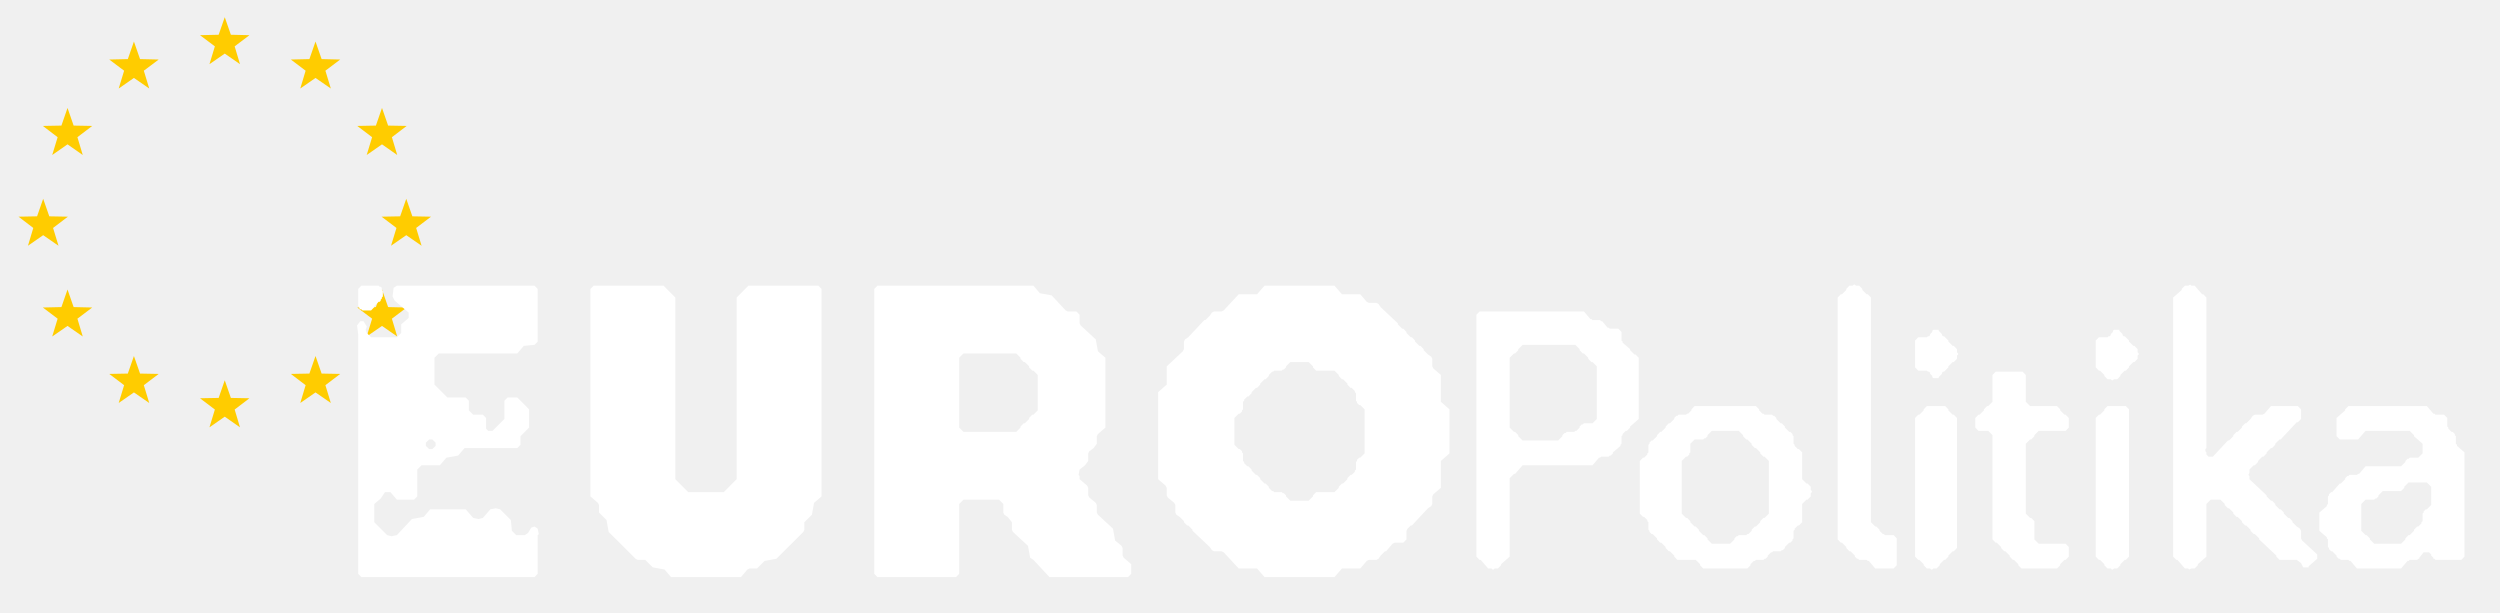
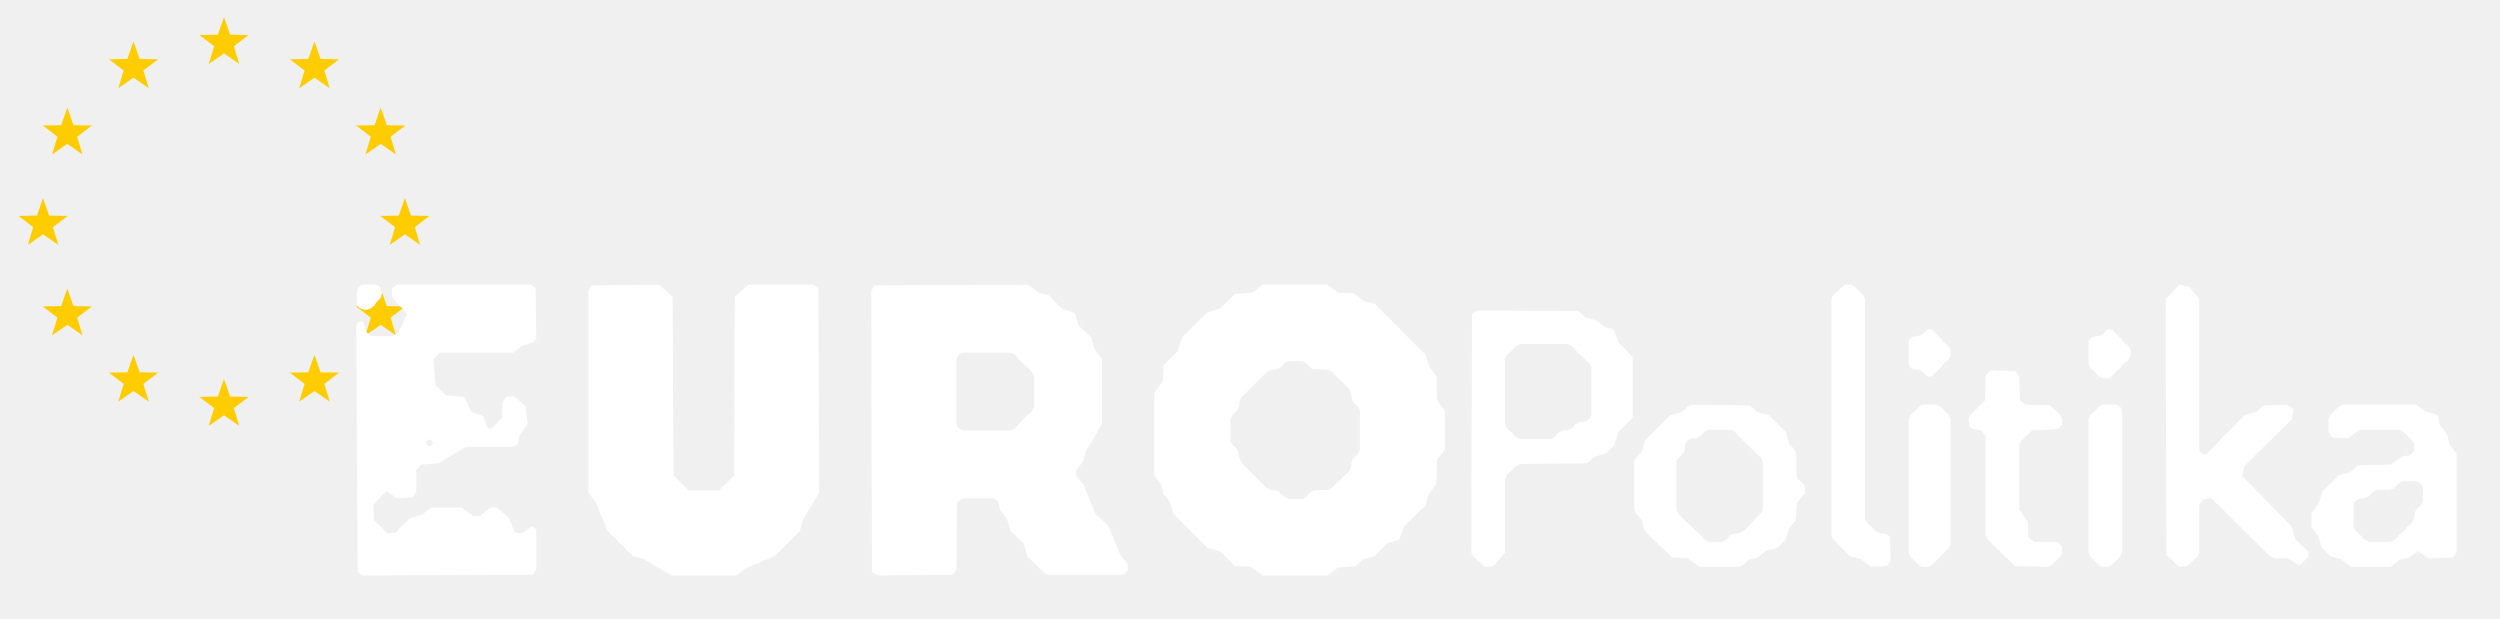
- <svg xmlns="http://www.w3.org/2000/svg" viewBox="0 0 290.64 71.21" width="100%" height="100%" fill-rule="evenodd" clip-rule="evenodd">
+ <svg xmlns="http://www.w3.org/2000/svg" viewBox="0 0 291.64 72.21" width="100%" height="100%" fill-rule="evenodd" clip-rule="evenodd">
  <g fill="#FFCC00">
    <polygon points="26.13,2.00 26.84,4.04 29.00,4.09 27.28,5.39 27.90,7.46 26.13,6.23 24.35,7.46 24.98,5.39 23.25,4.09 25.42,4.04" />
    <polygon points="36.68,4.83 37.39,6.87 39.55,6.92 37.83,8.22 38.46,10.29 36.68,9.06 34.91,10.29 35.53,8.22 33.81,6.92 35.97,6.87" />
    <polygon points="44.41,12.55 45.12,14.60 47.28,14.64 45.56,15.95 46.18,18.02 44.41,16.78 42.63,18.02 43.26,15.95 41.53,14.64 43.70,14.60" />
    <polygon points="47.23,23.11 47.94,25.15 50.11,25.19 48.38,26.50 49.01,28.57 47.23,27.34 45.46,28.57 46.09,26.50 44.36,25.19 46.52,25.15" />
    <polygon points="44.41,33.66 45.12,35.70 47.28,35.75 45.56,37.05 46.18,39.12 44.41,37.89 42.63,39.12 43.26,37.05 41.53,35.75 43.70,35.70" />
    <polygon points="36.68,41.39 37.39,43.43 39.55,43.47 37.83,44.78 38.46,46.85 36.68,45.62 34.91,46.85 35.53,44.78 33.81,43.47 35.97,43.43" />
    <polygon points="26.13,44.21 26.84,46.26 29.00,46.30 27.28,47.61 27.90,49.68 26.13,48.44 24.35,49.68 24.98,47.61 23.25,46.30 25.42,46.26" />
    <polygon points="15.57,41.39 16.28,43.43 18.45,43.47 16.72,44.78 17.35,46.85 15.57,45.62 13.80,46.85 14.43,44.78 12.70,43.47 14.86,43.43" />
    <polygon points="7.85,33.66 8.56,35.70 10.72,35.75 9.00,37.05 9.62,39.12 7.85,37.89 6.07,39.12 6.70,37.05 4.98,35.75 7.14,35.70" />
    <polygon points="5.02,23.11 5.73,25.15 7.89,25.19 6.17,26.50 6.80,28.57 5.02,27.34 3.25,28.57 3.87,26.50 2.15,25.19 4.31,25.15" />
    <polygon points="7.85,12.55 8.56,14.60 10.72,14.64 9.00,15.95 9.62,18.02 7.85,16.78 6.07,18.02 6.70,15.95 4.98,14.64 7.14,14.60" />
    <polygon points="15.57,4.83 16.28,6.87 18.45,6.92 16.72,8.22 17.35,10.29 15.57,9.06 13.80,10.29 14.43,8.22 12.70,6.92 14.86,6.87" />
  </g>
  <g fill="#FFFFFF">
-     <path d="M 273.01 47.21 L 272.64 47.59 L 272.64 47.71 L 271.64 48.59 L 271.64 50.71 L 272.01 51.09 L 274.14 51.09 L 275.01 50.09 L 280.14 50.09 L 280.64 50.59 L 280.64 50.71 L 281.64 51.59 L 281.64 52.71 L 281.14 53.21 L 280.14 53.21 L 280.01 53.34 L 279.89 53.34 L 279.64 53.59 L 279.64 53.71 L 279.14 54.21 L 275.01 54.21 L 274.26 55.09 L 274.14 55.09 L 274.01 55.21 L 273.14 55.21 L 273.01 55.34 L 272.89 55.34 L 272.64 55.59 L 272.64 55.71 L 272.14 56.21 L 272.01 56.21 L 271.14 57.21 L 271.01 57.21 L 270.76 57.46 L 270.76 57.59 L 270.64 57.71 L 270.64 58.59 L 270.51 58.71 L 270.51 58.84 L 269.64 59.59 L 269.64 61.71 L 270.51 62.46 L 270.51 62.59 L 270.64 62.71 L 270.64 63.59 L 270.76 63.71 L 270.76 63.84 L 271.01 64.09 L 271.14 64.09 L 271.64 64.59 L 271.64 64.71 L 271.89 64.96 L 272.01 64.96 L 272.14 65.09 L 273.01 65.09 L 273.14 65.21 L 273.26 65.21 L 274.01 66.09 L 279.14 66.09 L 279.89 65.21 L 280.01 65.21 L 280.14 65.09 L 281.01 65.09 L 281.14 64.96 L 281.26 64.96 L 281.26 64.84 L 281.76 64.21 L 282.39 64.21 L 282.64 64.46 L 282.64 64.59 L 282.89 64.84 L 282.89 64.96 L 283.01 64.96 L 283.14 65.09 L 286.14 65.09 L 286.51 64.71 L 286.51 52.59 L 285.64 51.84 L 285.64 51.71 L 285.51 51.59 L 285.51 50.71 L 285.39 50.59 L 285.39 50.46 L 285.14 50.21 L 285.01 50.21 L 284.64 49.84 L 284.64 49.71 L 284.51 49.59 L 284.51 48.59 L 284.14 48.21 L 283.14 48.21 L 283.01 48.09 L 282.89 48.09 L 282.14 47.21 Z M 282.14 56.09 L 282.64 56.59 L 282.64 58.71 L 282.14 59.21 L 282.01 59.21 L 281.76 59.46 L 281.76 59.59 L 281.64 59.71 L 281.64 60.59 L 281.51 60.71 L 281.51 60.84 L 281.14 61.21 L 281.01 61.21 L 280.64 61.59 L 280.64 61.71 L 280.14 62.21 L 280.01 62.21 L 279.64 62.59 L 279.64 62.71 L 279.14 63.21 L 276.01 63.21 L 275.51 62.71 L 275.51 62.59 L 275.14 62.21 L 275.01 62.21 L 274.51 61.71 L 274.51 58.59 L 275.01 58.09 L 276.01 58.09 L 276.14 57.96 L 276.26 57.96 L 276.51 57.71 L 276.51 57.59 L 277.01 57.09 L 279.14 57.09 L 279.51 56.71 L 279.51 56.59 L 280.01 56.09 Z" />
-     <path d="M 247.14 47.21 L 245.01 47.21 L 244.64 47.59 L 244.64 47.71 L 244.14 48.21 L 244.01 48.21 L 243.64 48.59 L 243.64 64.71 L 244.01 65.09 L 244.14 65.09 L 244.64 65.59 L 244.64 65.71 L 245.01 66.09 L 245.39 66.09 L 245.51 66.21 L 245.64 66.21 L 245.76 66.09 L 246.14 66.09 L 246.51 65.71 L 246.51 65.59 L 247.01 65.09 L 247.14 65.09 L 247.51 64.71 L 247.51 47.59 Z" />
-     <path d="M 226.14 47.21 L 224.01 47.21 L 223.64 47.59 L 223.64 47.71 L 223.14 48.21 L 223.01 48.21 L 222.64 48.59 L 222.64 64.71 L 223.01 65.09 L 223.14 65.09 L 223.64 65.59 L 223.64 65.71 L 224.01 66.09 L 224.39 66.09 L 224.51 66.21 L 224.64 66.21 L 224.76 66.09 L 225.14 66.09 L 225.51 65.71 L 225.51 65.59 L 226.01 65.09 L 226.14 65.09 L 226.51 64.71 L 226.51 64.59 L 227.01 64.09 L 227.14 64.09 L 227.51 63.71 L 227.51 48.59 L 227.14 48.21 L 227.01 48.21 L 226.51 47.71 L 226.51 47.59 Z" />
-     <path d="M 197.01 47.21 L 196.64 47.59 L 196.64 47.71 L 196.26 48.09 L 196.14 48.09 L 196.01 48.21 L 195.14 48.21 L 195.01 48.34 L 194.89 48.34 L 194.64 48.59 L 194.64 48.71 L 194.14 49.21 L 194.01 49.21 L 193.64 49.59 L 193.64 49.71 L 193.14 50.21 L 193.01 50.21 L 192.64 50.59 L 192.64 50.71 L 192.14 51.21 L 192.01 51.21 L 191.76 51.46 L 191.76 51.59 L 191.64 51.71 L 191.64 52.59 L 191.51 52.71 L 191.51 52.84 L 191.14 53.21 L 191.01 53.21 L 190.64 53.59 L 190.64 59.71 L 191.01 60.09 L 191.14 60.09 L 191.51 60.46 L 191.51 60.59 L 191.64 60.71 L 191.64 61.59 L 191.76 61.71 L 191.76 61.84 L 192.01 62.09 L 192.14 62.09 L 192.64 62.59 L 192.64 62.71 L 193.01 63.09 L 193.14 63.09 L 193.64 63.59 L 193.64 63.71 L 194.01 64.09 L 194.14 64.09 L 194.64 64.59 L 194.64 64.71 L 195.01 65.09 L 197.14 65.09 L 197.64 65.59 L 197.64 65.71 L 198.01 66.09 L 203.14 66.09 L 203.51 65.71 L 203.51 65.59 L 203.89 65.21 L 204.01 65.21 L 204.14 65.09 L 205.01 65.09 L 205.14 64.96 L 205.26 64.96 L 205.51 64.71 L 205.51 64.59 L 205.89 64.21 L 206.01 64.21 L 206.14 64.09 L 207.01 64.09 L 207.14 63.96 L 207.26 63.96 L 207.51 63.71 L 207.51 63.59 L 208.01 63.09 L 208.14 63.09 L 208.39 62.84 L 208.39 62.71 L 208.51 62.59 L 208.51 61.71 L 208.64 61.59 L 208.64 61.46 L 209.01 61.09 L 209.14 61.09 L 209.51 60.71 L 209.51 58.59 L 210.01 58.09 L 210.14 58.09 L 210.51 57.71 L 210.51 57.34 L 210.64 57.21 L 210.64 57.09 L 210.51 56.96 L 210.51 56.59 L 210.14 56.21 L 210.01 56.21 L 209.51 55.71 L 209.51 52.59 L 209.14 52.21 L 209.01 52.21 L 208.64 51.84 L 208.64 51.71 L 208.51 51.59 L 208.51 50.71 L 208.39 50.59 L 208.39 50.46 L 208.14 50.21 L 208.01 50.21 L 207.51 49.71 L 207.51 49.59 L 207.14 49.21 L 207.01 49.21 L 206.51 48.71 L 206.51 48.59 L 206.26 48.34 L 206.14 48.34 L 206.01 48.21 L 205.14 48.21 L 205.01 48.09 L 204.89 48.09 L 204.51 47.71 L 204.51 47.59 L 204.14 47.21 Z M 199.01 50.09 L 202.14 50.09 L 202.64 50.59 L 202.64 50.71 L 203.01 51.09 L 203.14 51.09 L 203.64 51.59 L 203.64 51.71 L 204.01 52.09 L 204.14 52.09 L 204.64 52.59 L 204.64 52.71 L 205.01 53.09 L 205.14 53.09 L 205.64 53.59 L 205.64 59.71 L 205.14 60.21 L 205.01 60.21 L 204.64 60.59 L 204.64 60.71 L 204.14 61.21 L 204.01 61.21 L 203.64 61.59 L 203.64 61.71 L 203.26 62.09 L 203.14 62.09 L 203.01 62.21 L 202.14 62.21 L 202.01 62.34 L 201.89 62.34 L 201.64 62.59 L 201.64 62.71 L 201.14 63.21 L 199.01 63.21 L 198.51 62.71 L 198.51 62.59 L 198.14 62.21 L 198.01 62.21 L 197.51 61.71 L 197.51 61.59 L 197.14 61.21 L 197.01 61.21 L 196.51 60.71 L 196.51 60.59 L 196.14 60.21 L 196.01 60.21 L 195.51 59.71 L 195.51 53.59 L 196.01 53.09 L 196.14 53.09 L 196.39 52.84 L 196.39 52.71 L 196.51 52.59 L 196.51 51.59 L 197.01 51.09 L 198.01 51.09 L 198.14 50.96 L 198.26 50.96 L 198.51 50.71 L 198.51 50.59 Z" />
-     <path d="M 232.01 43.21 L 231.64 43.59 L 231.64 46.71 L 231.14 47.21 L 231.01 47.21 L 230.64 47.59 L 230.64 47.71 L 230.14 48.21 L 230.01 48.21 L 229.64 48.59 L 229.64 49.71 L 230.01 50.09 L 231.14 50.09 L 231.64 50.59 L 231.64 62.71 L 232.01 63.09 L 232.14 63.09 L 232.64 63.59 L 232.64 63.71 L 233.01 64.09 L 233.14 64.09 L 233.64 64.59 L 233.64 64.71 L 234.01 65.09 L 234.14 65.09 L 234.64 65.59 L 234.64 65.71 L 235.01 66.09 L 239.14 66.09 L 239.51 65.71 L 239.51 65.59 L 240.01 65.09 L 240.14 65.09 L 240.51 64.71 L 240.51 63.59 L 240.14 63.21 L 237.01 63.21 L 236.51 62.71 L 236.51 60.59 L 236.14 60.21 L 236.01 60.21 L 235.51 59.71 L 235.51 51.59 L 236.01 51.09 L 236.14 51.09 L 236.51 50.71 L 236.51 50.59 L 237.01 50.09 L 240.14 50.09 L 240.51 49.71 L 240.51 48.59 L 240.14 48.21 L 240.01 48.21 L 239.51 47.71 L 239.51 47.59 L 239.14 47.21 L 236.01 47.21 L 235.51 46.71 L 235.51 43.59 L 235.14 43.21 Z" />
-     <path d="M 246.39 38.34 L 245.76 38.34 L 245.64 38.46 L 245.64 38.59 L 245.39 38.84 L 245.39 38.96 L 245.26 39.09 L 245.14 39.09 L 245.01 39.21 L 244.01 39.21 L 243.64 39.59 L 243.64 42.71 L 244.01 43.09 L 244.14 43.09 L 244.64 43.59 L 244.64 43.71 L 245.01 44.09 L 245.39 44.09 L 245.51 44.21 L 245.64 44.21 L 245.76 44.09 L 246.14 44.09 L 246.51 43.71 L 246.51 43.59 L 247.01 43.09 L 247.14 43.09 L 247.51 42.71 L 247.51 42.59 L 248.01 42.09 L 248.14 42.09 L 248.51 41.71 L 248.51 41.34 L 248.64 41.21 L 248.64 41.09 L 248.51 40.96 L 248.51 40.59 L 248.14 40.21 L 248.01 40.21 L 247.51 39.71 L 247.51 39.59 L 247.01 39.09 L 246.89 39.09 L 246.76 38.96 L 246.76 38.84 L 246.39 38.46 Z" />
-     <path d="M 224.76 38.34 L 224.64 38.46 L 224.64 38.59 L 224.39 38.84 L 224.39 38.96 L 224.26 39.09 L 224.14 39.09 L 224.01 39.21 L 223.01 39.21 L 222.64 39.59 L 222.64 42.71 L 223.01 43.09 L 224.01 43.09 L 224.14 43.21 L 224.26 43.21 L 224.39 43.34 L 224.39 43.46 L 224.64 43.71 L 224.64 43.84 L 224.76 43.96 L 225.39 43.96 L 225.39 43.84 L 225.76 43.46 L 225.76 43.34 L 225.89 43.21 L 226.01 43.21 L 226.51 42.71 L 226.51 42.59 L 227.01 42.09 L 227.14 42.09 L 227.51 41.71 L 227.51 41.34 L 227.64 41.21 L 227.64 41.09 L 227.51 40.96 L 227.51 40.59 L 227.14 40.21 L 227.01 40.21 L 226.51 39.71 L 226.51 39.59 L 226.01 39.09 L 225.89 39.09 L 225.76 38.96 L 225.76 38.84 L 225.39 38.46 L 225.39 38.34 Z" />
-     <path d="M 184.14 36.21 L 172.01 36.21 L 171.64 36.59 L 171.64 64.71 L 172.01 65.09 L 172.14 65.09 L 173.01 66.09 L 173.39 66.09 L 173.51 66.21 L 173.64 66.21 L 173.76 66.09 L 174.14 66.09 L 174.51 65.71 L 174.51 65.59 L 175.51 64.71 L 175.51 55.59 L 176.01 55.09 L 176.14 55.09 L 177.01 54.09 L 185.14 54.09 L 185.89 53.21 L 186.01 53.21 L 186.14 53.09 L 187.01 53.09 L 187.14 52.96 L 187.26 52.96 L 187.51 52.71 L 187.51 52.59 L 188.39 51.84 L 188.39 51.71 L 188.51 51.59 L 188.51 50.71 L 188.64 50.59 L 188.64 50.46 L 189.01 50.09 L 189.14 50.09 L 189.51 49.71 L 189.51 49.59 L 190.51 48.71 L 190.51 41.59 L 190.14 41.21 L 190.01 41.21 L 189.51 40.71 L 189.51 40.59 L 188.64 39.84 L 188.64 39.71 L 188.51 39.59 L 188.51 38.59 L 188.14 38.21 L 187.14 38.21 L 187.01 38.09 L 186.89 38.09 L 186.26 37.34 L 186.14 37.34 L 186.01 37.21 L 185.14 37.21 L 185.01 37.09 L 184.89 37.09 Z M 175.51 41.59 L 176.01 41.09 L 176.14 41.09 L 176.51 40.71 L 176.51 40.59 L 177.01 40.09 L 183.14 40.09 L 183.64 40.59 L 183.64 40.71 L 184.01 41.09 L 184.14 41.09 L 184.64 41.59 L 184.64 41.71 L 185.01 42.09 L 185.14 42.09 L 185.64 42.59 L 185.64 48.71 L 185.14 49.21 L 184.14 49.21 L 184.01 49.34 L 183.89 49.34 L 183.64 49.59 L 183.64 49.71 L 183.26 50.09 L 183.14 50.09 L 183.01 50.21 L 182.14 50.21 L 182.01 50.34 L 181.89 50.34 L 181.64 50.59 L 181.64 50.71 L 181.14 51.21 L 177.01 51.21 L 176.51 50.71 L 176.51 50.59 L 176.14 50.21 L 176.01 50.21 L 175.51 49.71 Z" />
-     <path d="M 147.01 33.21 L 146.14 34.21 L 144.01 34.21 L 142.26 36.09 L 142.01 36.21 L 141.14 36.21 L 140.89 36.34 L 140.64 36.71 L 140.14 37.21 L 140.01 37.21 L 138.14 39.21 L 137.76 39.46 L 137.64 39.71 L 137.64 40.59 L 137.51 40.84 L 135.64 42.59 L 135.64 44.71 L 134.64 45.59 L 134.64 55.71 L 135.51 56.46 L 135.64 56.71 L 135.64 57.59 L 135.76 57.84 L 136.51 58.46 L 136.64 58.71 L 136.64 59.59 L 136.76 59.84 L 137.14 60.09 L 137.64 60.59 L 137.64 60.71 L 138.01 61.09 L 138.14 61.09 L 138.64 61.59 L 138.64 61.71 L 140.64 63.59 L 140.89 63.96 L 141.14 64.09 L 142.01 64.09 L 142.26 64.21 L 144.01 66.09 L 146.14 66.09 L 147.01 67.09 L 155.14 67.09 L 156.01 66.09 L 158.14 66.09 L 158.89 65.21 L 159.14 65.09 L 160.01 65.09 L 160.26 64.96 L 160.51 64.59 L 161.01 64.09 L 161.14 64.09 L 161.89 63.21 L 162.14 63.09 L 163.14 63.09 L 163.51 62.71 L 163.51 61.71 L 163.64 61.46 L 164.01 61.09 L 164.14 61.09 L 166.01 59.09 L 166.39 58.84 L 166.51 58.59 L 166.51 57.71 L 166.64 57.46 L 167.51 56.71 L 167.51 53.59 L 168.51 52.71 L 168.51 47.59 L 167.51 46.71 L 167.51 43.59 L 166.64 42.84 L 166.51 42.59 L 166.51 41.71 L 166.39 41.46 L 166.01 41.21 L 165.51 40.71 L 165.51 40.59 L 165.14 40.21 L 165.01 40.21 L 164.51 39.71 L 164.51 39.59 L 164.14 39.21 L 164.01 39.21 L 163.51 38.71 L 163.51 38.59 L 163.14 38.21 L 163.01 38.21 L 162.51 37.71 L 162.51 37.59 L 160.51 35.71 L 160.26 35.34 L 160.01 35.21 L 159.14 35.21 L 158.89 35.09 L 158.14 34.21 L 156.01 34.21 L 155.14 33.21 Z M 150.01 42.09 L 152.14 42.09 L 152.64 42.59 L 152.64 42.71 L 153.01 43.09 L 155.14 43.09 L 155.64 43.59 L 155.64 43.71 L 156.01 44.09 L 156.14 44.09 L 156.64 44.59 L 156.64 44.71 L 157.01 45.09 L 157.14 45.09 L 157.51 45.46 L 157.51 45.59 L 157.64 45.71 L 157.64 46.59 L 157.76 46.71 L 157.76 46.84 L 158.01 47.09 L 158.14 47.09 L 158.64 47.59 L 158.64 52.71 L 158.14 53.21 L 158.01 53.21 L 157.76 53.46 L 157.76 53.59 L 157.64 53.71 L 157.64 54.59 L 157.51 54.71 L 157.51 54.84 L 157.14 55.21 L 157.01 55.21 L 156.64 55.59 L 156.64 55.71 L 156.14 56.21 L 156.01 56.21 L 155.64 56.59 L 155.64 56.71 L 155.14 57.21 L 153.01 57.21 L 152.64 57.59 L 152.64 57.71 L 152.14 58.21 L 150.01 58.21 L 149.51 57.71 L 149.51 57.59 L 149.26 57.34 L 149.14 57.34 L 149.01 57.21 L 148.14 57.21 L 148.01 57.09 L 147.89 57.09 L 147.51 56.71 L 147.51 56.59 L 147.14 56.21 L 147.01 56.21 L 146.51 55.71 L 146.51 55.59 L 146.14 55.21 L 146.01 55.21 L 145.51 54.71 L 145.51 54.59 L 145.14 54.21 L 145.01 54.21 L 144.64 53.84 L 144.64 53.71 L 144.51 53.59 L 144.51 52.71 L 144.39 52.59 L 144.39 52.46 L 144.14 52.21 L 144.01 52.21 L 143.51 51.71 L 143.51 48.59 L 144.01 48.09 L 144.14 48.09 L 144.39 47.84 L 144.39 47.71 L 144.51 47.59 L 144.51 46.71 L 144.64 46.59 L 144.64 46.46 L 145.01 46.09 L 145.14 46.09 L 145.51 45.71 L 145.51 45.59 L 146.01 45.09 L 146.14 45.09 L 146.51 44.71 L 146.51 44.59 L 147.01 44.09 L 147.14 44.09 L 147.51 43.71 L 147.51 43.59 L 147.89 43.21 L 148.01 43.21 L 148.14 43.09 L 149.01 43.09 L 149.14 42.96 L 149.26 42.96 L 149.51 42.71 L 149.51 42.59 Z" />
-     <path d="M 102.01 33.21 L 101.64 33.59 L 101.64 66.71 L 102.01 67.09 L 111.14 67.09 L 111.51 66.71 L 111.51 58.59 L 112.01 58.09 L 116.14 58.09 L 116.64 58.59 L 116.64 59.59 L 116.76 59.84 L 117.14 60.09 L 117.64 60.71 L 117.64 61.59 L 117.76 61.84 L 119.51 63.46 L 119.76 64.84 L 120.14 65.09 L 122.01 67.09 L 131.14 67.09 L 131.51 66.71 L 131.51 65.59 L 130.64 64.84 L 130.51 64.59 L 130.51 63.71 L 130.39 63.46 L 129.64 62.84 L 129.39 61.46 L 127.64 59.84 L 127.51 59.59 L 127.51 58.71 L 127.39 58.46 L 126.64 57.84 L 126.51 57.59 L 126.51 56.71 L 126.39 56.46 L 125.51 55.71 L 125.51 55.34 L 125.39 55.21 L 125.51 54.59 L 126.14 54.09 L 126.51 53.59 L 126.51 52.71 L 126.64 52.46 L 127.14 52.09 L 127.51 51.59 L 127.51 50.71 L 127.64 50.46 L 128.51 49.71 L 128.51 41.59 L 127.64 40.84 L 127.39 39.46 L 125.64 37.84 L 125.51 37.59 L 125.51 36.59 L 125.14 36.21 L 124.14 36.21 L 123.89 36.09 L 122.26 34.34 L 120.89 34.09 L 120.14 33.21 Z M 112.01 41.09 L 118.14 41.09 L 118.64 41.59 L 118.64 41.71 L 119.01 42.09 L 119.14 42.09 L 119.64 42.59 L 119.64 42.71 L 120.01 43.09 L 120.14 43.09 L 120.64 43.59 L 120.64 47.71 L 120.14 48.21 L 120.01 48.21 L 119.64 48.59 L 119.64 48.71 L 119.14 49.21 L 119.01 49.21 L 118.64 49.59 L 118.64 49.71 L 118.14 50.21 L 112.01 50.21 L 111.51 49.71 L 111.51 41.59 Z" />
-     <path d="M 69.01 33.21 L 68.64 33.59 L 68.64 57.71 L 69.51 58.46 L 69.64 58.71 L 69.64 59.59 L 70.51 60.46 L 70.76 61.84 L 73.89 64.96 L 74.14 65.09 L 75.01 65.09 L 75.89 65.96 L 77.26 66.21 L 78.01 67.09 L 86.14 67.09 L 86.89 66.21 L 87.14 66.09 L 88.01 66.09 L 88.89 65.21 L 90.26 64.96 L 93.39 61.84 L 93.51 61.59 L 93.51 60.71 L 94.39 59.84 L 94.64 58.46 L 95.51 57.71 L 95.51 33.59 L 95.14 33.21 L 87.01 33.21 L 85.64 34.59 L 85.64 55.71 L 84.14 57.21 L 80.01 57.21 L 78.51 55.71 L 78.51 34.59 L 77.14 33.21 Z" />
-     <path d="M 46.14 33.21 L 45.76 33.46 L 45.64 34.46 L 45.89 34.96 L 47.51 36.34 L 47.51 36.96 L 46.64 37.71 L 46.64 38.71 L 46.14 39.21 L 43.14 39.21 L 42.64 38.71 L 42.51 38.34 L 42.64 37.96 L 42.26 37.34 L 41.89 37.34 L 41.51 37.84 L 41.64 38.84 L 41.64 66.71 L 42.01 67.09 L 62.14 67.09 L 62.51 66.71 L 62.51 62.21 L 62.64 62.09 L 62.51 61.46 L 62.14 61.21 L 61.76 61.34 L 61.39 61.96 L 61.01 62.21 L 60.01 62.21 L 59.51 61.71 L 59.39 60.46 L 58.14 59.21 L 57.64 59.09 L 57.01 59.21 L 56.14 60.21 L 55.64 60.34 L 55.01 60.21 L 54.14 59.21 L 50.01 59.21 L 49.26 60.09 L 47.89 60.34 L 46.14 62.21 L 45.51 62.34 L 45.01 62.21 L 43.51 60.71 L 43.51 58.59 L 44.26 57.96 L 44.76 57.21 L 45.39 57.21 L 46.14 58.09 L 48.14 58.09 L 48.51 57.71 L 48.51 54.59 L 49.01 54.09 L 51.14 54.09 L 51.89 53.21 L 53.26 52.96 L 54.01 52.09 L 60.14 52.09 L 60.51 51.71 L 60.51 50.71 L 61.51 49.71 L 61.51 47.59 L 60.14 46.21 L 59.01 46.21 L 58.64 46.59 L 58.64 48.71 L 57.26 50.09 L 56.76 50.09 L 56.51 49.84 L 56.51 48.59 L 56.14 48.21 L 55.01 48.21 L 54.51 47.71 L 54.51 46.59 L 54.14 46.21 L 52.01 46.21 L 50.51 44.71 L 50.51 41.59 L 51.01 41.09 L 60.14 41.09 L 60.89 40.21 L 62.14 40.09 L 62.51 39.71 L 62.51 33.59 L 62.14 33.21 Z M 49.89 51.09 L 50.26 51.09 L 50.64 51.46 L 50.64 51.84 L 50.26 52.21 L 49.89 52.21 L 49.51 51.84 L 49.51 51.46 Z" />
-     <path d="M 42.01 33.21 L 41.64 33.59 L 41.64 35.59 L 41.76 35.71 L 41.76 35.84 L 41.89 35.96 L 42.01 35.96 L 42.14 36.09 L 43.14 36.09 L 43.51 35.71 L 43.51 35.59 L 44.01 35.09 L 44.14 35.09 L 44.26 34.96 L 44.26 34.84 L 44.39 34.71 L 44.39 34.59 L 44.51 34.46 L 44.51 33.84 L 44.39 33.71 L 44.39 33.46 L 44.26 33.34 L 44.14 33.34 L 44.01 33.21 Z" />
-     <path d="M 254.01 33.21 L 253.64 33.59 L 253.64 33.71 L 252.64 34.59 L 252.64 64.71 L 253.01 65.09 L 253.14 65.09 L 254.01 66.09 L 254.39 66.09 L 254.51 66.21 L 254.76 66.09 L 255.14 66.09 L 255.51 65.71 L 255.51 65.59 L 256.51 64.71 L 256.51 58.59 L 257.01 58.09 L 258.14 58.09 L 258.64 58.59 L 258.64 58.71 L 259.01 59.09 L 259.14 59.09 L 259.64 59.59 L 259.64 59.71 L 260.01 60.09 L 260.14 60.09 L 260.64 60.59 L 260.64 60.71 L 261.01 61.09 L 261.14 61.09 L 261.64 61.59 L 261.64 61.71 L 262.01 62.09 L 262.14 62.09 L 262.64 62.59 L 262.64 62.71 L 264.64 64.59 L 264.64 64.71 L 265.01 65.09 L 267.01 65.09 L 267.51 65.46 L 267.76 65.96 L 268.39 65.96 L 268.39 65.84 L 269.39 64.96 L 269.39 64.46 L 267.64 62.84 L 267.51 62.59 L 267.51 61.71 L 267.39 61.46 L 267.01 61.21 L 266.51 60.71 L 266.51 60.59 L 266.14 60.21 L 266.01 60.21 L 265.51 59.71 L 265.51 59.59 L 265.14 59.21 L 265.01 59.21 L 264.51 58.71 L 264.51 58.59 L 264.14 58.21 L 264.01 58.21 L 263.51 57.71 L 263.51 57.59 L 261.51 55.71 L 261.51 55.34 L 261.39 55.21 L 261.51 54.96 L 261.51 54.59 L 262.01 54.09 L 262.14 54.09 L 262.51 53.71 L 262.51 53.59 L 263.01 53.09 L 263.14 53.09 L 263.51 52.71 L 263.51 52.59 L 264.01 52.09 L 264.14 52.09 L 264.51 51.71 L 264.51 51.59 L 265.01 51.09 L 265.14 51.09 L 267.01 49.09 L 267.14 49.09 L 267.51 48.71 L 267.51 47.59 L 267.14 47.21 L 264.01 47.21 L 263.26 48.09 L 263.01 48.21 L 262.14 48.21 L 261.89 48.34 L 261.64 48.71 L 261.14 49.21 L 261.01 49.21 L 260.64 49.59 L 260.64 49.71 L 260.14 50.21 L 260.01 50.21 L 259.64 50.59 L 259.64 50.71 L 259.14 51.21 L 259.01 51.21 L 257.26 53.09 L 256.76 53.09 L 256.51 52.84 L 256.51 52.59 L 256.39 52.46 L 256.39 52.21 L 256.51 52.09 L 256.51 34.59 L 256.14 34.21 L 256.01 34.21 L 255.14 33.21 L 254.76 33.21 L 254.64 33.09 L 254.39 33.21 Z" />
-     <path d="M 215.51 33.09 L 215.39 33.21 L 215.01 33.21 L 214.64 33.59 L 214.64 33.71 L 214.14 34.21 L 214.01 34.21 L 213.64 34.59 L 213.64 62.71 L 214.01 63.09 L 214.14 63.09 L 214.64 63.59 L 214.64 63.71 L 215.01 64.09 L 215.14 64.09 L 215.64 64.59 L 215.64 64.71 L 215.89 64.96 L 216.01 64.96 L 216.14 65.09 L 217.01 65.09 L 217.14 65.21 L 217.26 65.21 L 218.01 66.09 L 220.14 66.09 L 220.51 65.71 L 220.51 62.59 L 220.14 62.21 L 219.14 62.21 L 219.01 62.09 L 218.89 62.09 L 218.51 61.71 L 218.51 61.59 L 218.14 61.21 L 218.01 61.21 L 217.51 60.71 L 217.51 34.59 L 217.14 34.21 L 217.01 34.21 L 216.51 33.71 L 216.51 33.59 L 216.14 33.21 L 215.76 33.21 L 215.64 33.09 Z" />
+     <path d="M 272.81 47.46 L 271.89 48.38 L 271.64 48.88 L 271.64 50.46 L 272.06 51.04 L 273.89 51.13 L 275.31 50.13 L 279.89 50.13 L 280.39 50.38 L 281.39 51.38 L 281.64 51.79 L 281.64 52.54 L 281.14 53.13 L 280.31 53.21 L 278.89 54.21 L 275.06 54.29 L 274.22 55.04 L 272.81 55.46 L 270.89 57.38 L 270.56 58.63 L 269.64 59.88 L 269.64 61.46 L 270.47 62.54 L 270.81 63.79 L 271.81 64.88 L 273.06 65.21 L 274.31 66.13 L 278.89 66.13 L 279.97 65.29 L 281.06 65.04 L 282.06 64.29 L 283.31 65.13 L 286.14 65.04 L 286.56 64.46 L 286.56 52.88 L 285.72 51.79 L 285.47 50.71 L 284.56 49.46 L 284.39 48.54 L 284.06 48.29 L 282.97 48.04 L 281.89 47.21 L 273.31 47.21 Z M 282.14 56.21 L 282.56 56.63 L 282.56 56.79 L 282.64 56.88 L 282.64 58.46 L 282.56 58.54 L 282.56 58.71 L 282.39 58.88 L 282.39 58.96 L 282.14 59.21 L 282.06 59.21 L 281.81 59.54 L 281.81 59.63 L 281.72 59.71 L 281.72 59.88 L 281.64 59.96 L 281.64 60.38 L 281.56 60.46 L 281.56 60.63 L 281.47 60.71 L 281.39 60.96 L 281.06 61.29 L 280.97 61.29 L 280.64 61.63 L 280.64 61.71 L 280.14 62.21 L 280.06 62.21 L 279.39 62.96 L 279.31 62.96 L 279.14 63.13 L 278.97 63.13 L 278.89 63.21 L 276.31 63.21 L 276.22 63.13 L 276.06 63.13 L 275.89 62.96 L 275.81 62.96 L 275.47 62.63 L 275.47 62.54 L 274.81 61.96 L 274.81 61.88 L 274.64 61.71 L 274.64 61.54 L 274.56 61.46 L 274.56 58.88 L 274.64 58.79 L 274.64 58.63 L 274.97 58.29 L 275.06 58.29 L 275.14 58.21 L 275.31 58.21 L 275.39 58.13 L 275.89 58.13 L 275.97 58.04 L 276.22 57.96 L 276.39 57.79 L 276.47 57.79 L 276.56 57.71 L 276.56 57.63 L 276.81 57.38 L 276.89 57.38 L 277.06 57.21 L 277.22 57.21 L 277.31 57.13 L 278.89 57.13 L 278.97 57.04 L 279.14 57.04 L 279.31 56.88 L 279.39 56.88 L 279.81 56.38 L 279.89 56.38 L 280.06 56.21 L 280.22 56.21 L 280.31 56.13 L 281.89 56.13 L 281.97 56.21 Z" />
+     <path d="M 246.89 47.21 L 245.31 47.21 L 245.06 47.29 L 243.89 48.38 L 243.64 48.88 L 243.64 64.46 L 243.89 64.96 L 244.81 65.88 L 245.22 66.13 L 245.97 66.13 L 246.39 65.88 L 247.31 64.96 L 247.56 64.46 L 247.56 47.88 L 247.47 47.63 L 247.14 47.29 Z" />
+     <path d="M 225.89 47.21 L 224.31 47.21 L 224.06 47.29 L 222.89 48.38 L 222.64 48.88 L 222.64 64.46 L 222.89 64.96 L 223.81 65.88 L 224.22 66.13 L 224.97 66.13 L 225.39 65.88 L 227.31 63.96 L 227.56 63.46 L 227.56 48.88 L 227.31 48.38 L 226.39 47.46 Z" />
+     <path d="M 197.31 47.21 L 196.81 47.46 L 196.22 48.04 L 194.81 48.46 L 191.89 51.38 L 191.56 52.63 L 190.89 53.38 L 190.64 53.88 L 190.64 59.46 L 190.89 59.96 L 191.47 60.54 L 191.89 61.96 L 195.06 65.04 L 196.89 65.13 L 198.31 66.13 L 202.89 66.13 L 203.39 65.88 L 203.97 65.29 L 205.06 65.04 L 205.97 64.29 L 207.39 63.88 L 208.31 62.96 L 208.72 61.54 L 209.47 60.71 L 209.64 58.63 L 210.56 57.54 L 210.56 56.79 L 210.31 56.38 L 209.81 55.96 L 209.56 55.46 L 209.56 52.88 L 209.31 52.38 L 208.72 51.79 L 208.31 50.38 L 206.39 48.46 L 204.97 48.04 L 204.14 47.29 Z M 199.31 50.13 L 201.89 50.13 L 202.39 50.38 L 202.72 50.79 L 205.39 53.38 L 205.64 53.88 L 205.64 59.46 L 205.56 59.71 L 203.39 61.96 L 202.81 62.21 L 202.14 62.29 L 201.72 62.54 L 201.39 62.96 L 200.89 63.21 L 199.31 63.21 L 198.81 62.96 L 198.47 62.54 L 195.81 59.96 L 195.56 59.46 L 195.56 53.88 L 195.64 53.63 L 196.39 52.79 L 196.56 52.46 L 196.56 51.96 L 196.64 51.71 L 196.97 51.29 L 197.39 51.13 L 197.89 51.13 L 198.47 50.79 L 198.81 50.38 Z" />
+     <path d="M 232.31 43.21 L 232.06 43.29 L 231.64 43.88 L 231.56 46.71 L 229.89 48.38 L 229.64 48.79 L 229.72 49.71 L 230.06 50.04 L 231.14 50.21 L 231.64 50.88 L 231.64 62.46 L 231.89 62.96 L 235.06 66.04 L 238.89 66.13 L 239.39 65.88 L 240.31 64.96 L 240.56 64.54 L 240.56 63.79 L 240.14 63.29 L 239.89 63.21 L 237.31 63.21 L 236.64 62.71 L 236.56 60.88 L 235.56 59.46 L 235.56 51.88 L 235.81 51.38 L 237.06 50.21 L 240.14 50.04 L 240.56 49.54 L 240.56 48.79 L 240.31 48.38 L 239.14 47.29 L 236.31 47.21 L 235.64 46.71 L 235.56 43.88 L 235.14 43.29 Z" />
+     <path d="M 246.14 38.38 L 246.06 38.38 L 245.97 38.46 L 245.81 38.46 L 245.22 39.04 L 245.14 39.04 L 245.06 39.13 L 244.89 39.13 L 244.81 39.21 L 244.39 39.21 L 244.31 39.29 L 244.14 39.29 L 244.06 39.38 L 243.97 39.38 L 243.72 39.63 L 243.72 39.79 L 243.64 39.88 L 243.64 42.46 L 243.72 42.54 L 243.72 42.71 L 243.89 42.88 L 243.89 42.96 L 244.14 43.21 L 244.22 43.21 L 244.56 43.54 L 244.56 43.63 L 244.81 43.88 L 244.89 43.88 L 245.06 44.04 L 245.14 44.04 L 245.22 44.13 L 245.97 44.13 L 246.06 44.04 L 246.14 44.04 L 246.31 43.88 L 246.39 43.88 L 246.64 43.63 L 246.64 43.54 L 247.06 43.13 L 247.14 43.13 L 247.56 42.71 L 247.56 42.63 L 247.97 42.21 L 248.06 42.21 L 248.31 41.96 L 248.31 41.88 L 248.47 41.71 L 248.47 41.63 L 248.56 41.54 L 248.56 40.79 L 248.47 40.71 L 248.47 40.63 L 248.31 40.46 L 248.31 40.38 L 248.06 40.13 L 247.97 40.13 L 247.56 39.71 L 247.56 39.63 L 246.39 38.46 L 246.22 38.46 Z" />
+     <path d="M 225.06 38.38 L 224.97 38.46 L 224.81 38.46 L 224.22 39.04 L 224.14 39.04 L 224.06 39.13 L 223.89 39.13 L 223.81 39.21 L 223.39 39.21 L 223.31 39.29 L 223.14 39.29 L 223.06 39.38 L 222.97 39.38 L 222.72 39.63 L 222.72 39.79 L 222.64 39.88 L 222.64 42.46 L 222.72 42.54 L 222.72 42.71 L 222.97 42.96 L 223.06 42.96 L 223.14 43.04 L 223.31 43.04 L 223.39 43.13 L 223.81 43.13 L 223.89 43.21 L 224.06 43.21 L 224.14 43.29 L 224.22 43.29 L 224.81 43.88 L 224.97 43.88 L 225.06 43.96 L 225.14 43.96 L 225.22 43.88 L 225.39 43.88 L 226.56 42.71 L 226.56 42.63 L 226.97 42.21 L 227.06 42.21 L 227.31 41.96 L 227.31 41.88 L 227.47 41.71 L 227.47 41.63 L 227.56 41.54 L 227.56 40.79 L 227.47 40.71 L 227.47 40.63 L 227.31 40.46 L 227.31 40.38 L 227.06 40.13 L 226.97 40.13 L 226.56 39.71 L 226.56 39.63 L 225.39 38.46 L 225.22 38.46 L 225.14 38.38 Z" />
+     <path d="M 184.14 36.29 L 172.31 36.21 L 171.72 36.63 L 171.64 64.46 L 171.89 64.96 L 173.22 66.13 L 173.97 66.13 L 174.39 65.88 L 175.56 64.46 L 175.56 55.88 L 175.81 55.38 L 176.81 54.38 L 177.31 54.13 L 185.14 54.04 L 185.97 53.29 L 187.39 52.88 L 188.31 51.96 L 188.81 50.38 L 190.47 48.71 L 190.47 41.63 L 188.81 39.96 L 188.22 38.38 L 187.31 38.21 L 186.22 37.38 L 184.97 37.04 Z M 175.81 41.38 L 176.22 41.04 L 176.81 40.38 L 177.31 40.13 L 182.89 40.13 L 183.39 40.38 L 183.72 40.79 L 185.39 42.38 L 185.64 42.88 L 185.64 48.46 L 185.56 48.71 L 185.06 49.13 L 184.81 49.21 L 184.31 49.21 L 183.72 49.54 L 183.47 49.88 L 183.06 50.13 L 182.39 50.21 L 181.72 50.54 L 181.39 50.96 L 180.89 51.21 L 177.31 51.21 L 176.81 50.96 L 176.47 50.54 L 175.81 49.96 L 175.56 49.46 L 175.56 41.88 Z" />
+     <path d="M 254.22 33.21 L 252.64 34.88 L 252.72 64.71 L 254.22 66.13 L 255.14 66.04 L 256.31 64.96 L 256.56 64.46 L 256.56 58.88 L 257.06 58.21 L 257.97 58.13 L 264.81 64.88 L 265.31 65.13 L 266.89 65.13 L 268.22 65.96 L 269.31 64.96 L 269.31 64.38 L 267.81 62.96 L 267.31 61.38 L 261.56 55.54 L 261.81 54.38 L 267.31 48.96 L 267.56 47.79 L 266.89 47.21 L 264.06 47.29 L 263.22 48.04 L 261.81 48.46 L 257.39 52.96 L 257.06 53.04 L 256.56 52.63 L 256.56 34.88 L 255.39 33.46 Z" />
+     <path d="M 215.22 33.21 L 213.89 34.38 L 213.64 34.88 L 213.64 62.46 L 213.89 62.96 L 215.81 64.88 L 217.06 65.21 L 218.31 66.13 L 220.14 66.04 L 220.56 65.46 L 220.47 62.63 L 220.06 62.29 L 219.31 62.21 L 218.81 61.96 L 217.81 60.96 L 217.56 60.46 L 217.56 34.88 L 217.31 34.38 L 216.39 33.46 L 215.97 33.21 Z" />
+     <path d="M 147.31 33.21 L 146.14 34.13 L 144.06 34.29 L 142.39 35.96 L 140.81 36.46 L 137.89 39.38 L 137.39 40.96 L 135.72 42.63 L 135.64 44.46 L 134.64 45.88 L 134.64 55.46 L 135.47 56.54 L 135.72 57.63 L 136.47 58.54 L 136.89 59.96 L 140.81 63.88 L 142.39 64.38 L 144.06 66.04 L 145.89 66.13 L 147.31 67.13 L 154.89 67.13 L 156.06 66.21 L 158.14 66.04 L 158.97 65.29 L 160.39 64.88 L 161.81 63.38 L 163.22 62.96 L 163.81 61.38 L 166.31 58.96 L 166.64 57.71 L 167.56 56.46 L 167.64 53.63 L 168.56 52.46 L 168.56 47.88 L 167.64 46.71 L 167.56 43.88 L 166.72 42.79 L 166.31 41.38 L 160.39 35.46 L 159.14 35.13 L 157.89 34.21 L 156.06 34.13 L 154.89 33.21 Z M 150.31 42.13 L 151.89 42.13 L 152.39 42.38 L 153.06 43.04 L 154.89 43.13 L 155.39 43.38 L 157.39 45.38 L 157.64 45.96 L 157.72 46.63 L 157.97 47.04 L 158.39 47.38 L 158.64 47.88 L 158.64 52.46 L 158.39 52.96 L 157.81 53.54 L 157.64 53.96 L 157.64 54.38 L 157.39 54.96 L 155.14 57.13 L 153.31 57.21 L 152.81 57.46 L 152.39 57.96 L 151.89 58.21 L 150.31 58.21 L 149.81 57.96 L 149.22 57.38 L 148.81 57.21 L 148.39 57.21 L 147.81 56.96 L 144.81 53.96 L 144.56 53.38 L 144.47 52.71 L 144.22 52.29 L 143.81 51.96 L 143.56 51.46 L 143.56 48.88 L 143.81 48.38 L 144.39 47.79 L 144.56 47.38 L 144.56 46.96 L 144.81 46.38 L 147.81 43.38 L 148.39 43.13 L 149.06 43.04 L 149.47 42.79 L 149.81 42.38 Z" />
+     <path d="M 102.06 33.29 L 101.64 33.88 L 101.72 66.71 L 102.31 67.13 L 111.14 67.04 L 111.56 66.46 L 111.64 58.63 L 112.31 58.13 L 115.89 58.13 L 116.47 58.54 L 116.64 59.46 L 117.47 60.54 L 117.89 61.96 L 119.39 63.38 L 119.89 64.96 L 122.06 67.04 L 131.14 67.04 L 131.56 66.54 L 131.56 65.79 L 130.72 64.79 L 129.31 61.38 L 127.81 59.96 L 126.39 56.54 L 125.56 55.54 L 125.56 54.79 L 126.39 53.79 L 126.64 52.71 L 128.56 49.46 L 128.56 41.88 L 127.72 40.79 L 127.31 39.38 L 125.81 37.96 L 125.39 36.54 L 123.81 35.96 L 122.39 34.46 L 121.14 34.13 L 119.89 33.21 Z M 112.06 41.21 L 112.22 41.21 L 112.31 41.13 L 117.89 41.13 L 118.39 41.38 L 118.72 41.71 L 118.72 41.79 L 120.39 43.38 L 120.64 43.88 L 120.64 47.46 L 120.39 47.96 L 120.06 48.29 L 119.97 48.29 L 118.39 49.96 L 117.89 50.21 L 112.31 50.21 L 112.22 50.13 L 112.06 50.13 L 111.64 49.71 L 111.64 49.54 L 111.56 49.46 L 111.56 41.88 L 111.64 41.79 L 111.64 41.63 Z" />
+     <path d="M 69.06 33.29 L 68.64 33.88 L 68.64 57.46 L 69.47 58.54 L 70.89 61.96 L 73.81 64.88 L 75.06 65.21 L 78.31 67.13 L 85.89 67.13 L 86.97 66.29 L 90.39 64.88 L 93.31 61.96 L 93.64 60.71 L 95.56 57.46 L 95.47 33.63 L 94.89 33.21 L 87.31 33.21 L 85.72 34.63 L 85.64 55.46 L 83.89 57.21 L 80.31 57.21 L 78.56 55.46 L 78.47 34.63 L 76.89 33.21 Z" />
+     <path d="M 46.31 33.21 L 45.72 33.71 L 45.72 34.63 L 47.47 36.63 L 46.47 38.79 L 45.89 39.21 L 43.31 39.21 L 42.72 38.71 L 42.39 37.54 L 41.81 37.54 L 41.56 38.04 L 41.72 66.71 L 42.31 67.13 L 62.14 67.04 L 62.56 66.46 L 62.56 61.71 L 62.06 61.38 L 60.89 62.21 L 60.06 62.13 L 59.31 60.38 L 57.97 59.21 L 57.22 59.21 L 55.97 60.21 L 55.22 60.21 L 53.89 59.21 L 50.31 59.21 L 49.22 60.04 L 47.81 60.46 L 46.14 62.13 L 45.22 62.21 L 43.64 60.71 L 43.56 58.88 L 45.06 57.29 L 46.31 58.13 L 48.14 58.04 L 48.56 57.46 L 48.56 54.88 L 49.06 54.21 L 51.14 54.04 L 54.31 52.13 L 59.89 52.13 L 60.39 51.79 L 60.56 50.88 L 61.56 49.46 L 61.31 47.38 L 59.97 46.21 L 59.06 46.29 L 58.64 46.88 L 58.56 48.71 L 57.39 49.96 L 56.89 49.96 L 56.39 48.54 L 54.97 48.04 L 54.14 46.29 L 52.06 46.13 L 50.81 44.96 L 50.56 41.88 L 51.31 41.13 L 59.89 41.13 L 60.97 40.29 L 62.22 39.96 L 62.56 39.46 L 62.47 33.63 L 61.89 33.21 Z M 49.97 51.29 L 50.22 51.29 L 50.47 51.54 L 50.47 51.79 L 50.22 52.04 L 49.97 52.04 L 49.72 51.79 L 49.72 51.54 Z" />
+     <path d="M 43.89 33.21 L 42.31 33.21 L 42.22 33.29 L 42.06 33.29 L 41.72 33.63 L 41.72 33.79 L 41.64 33.88 L 41.64 35.46 L 41.72 35.54 L 41.72 35.63 L 41.81 35.71 L 41.81 35.79 L 41.97 35.96 L 42.06 35.96 L 42.14 36.04 L 42.31 36.04 L 42.39 36.13 L 42.89 36.13 L 42.97 36.04 L 43.14 36.04 L 43.31 35.88 L 43.39 35.88 L 43.64 35.63 L 43.64 35.54 L 44.39 34.79 L 44.39 34.71 L 44.47 34.63 L 44.47 34.38 L 44.56 34.29 L 44.56 34.04 L 44.47 33.96 L 44.47 33.71 L 44.31 33.54 L 44.31 33.46 L 44.22 33.38 L 44.14 33.38 L 44.06 33.29 L 43.97 33.29 Z" />
  </g>
</svg>
